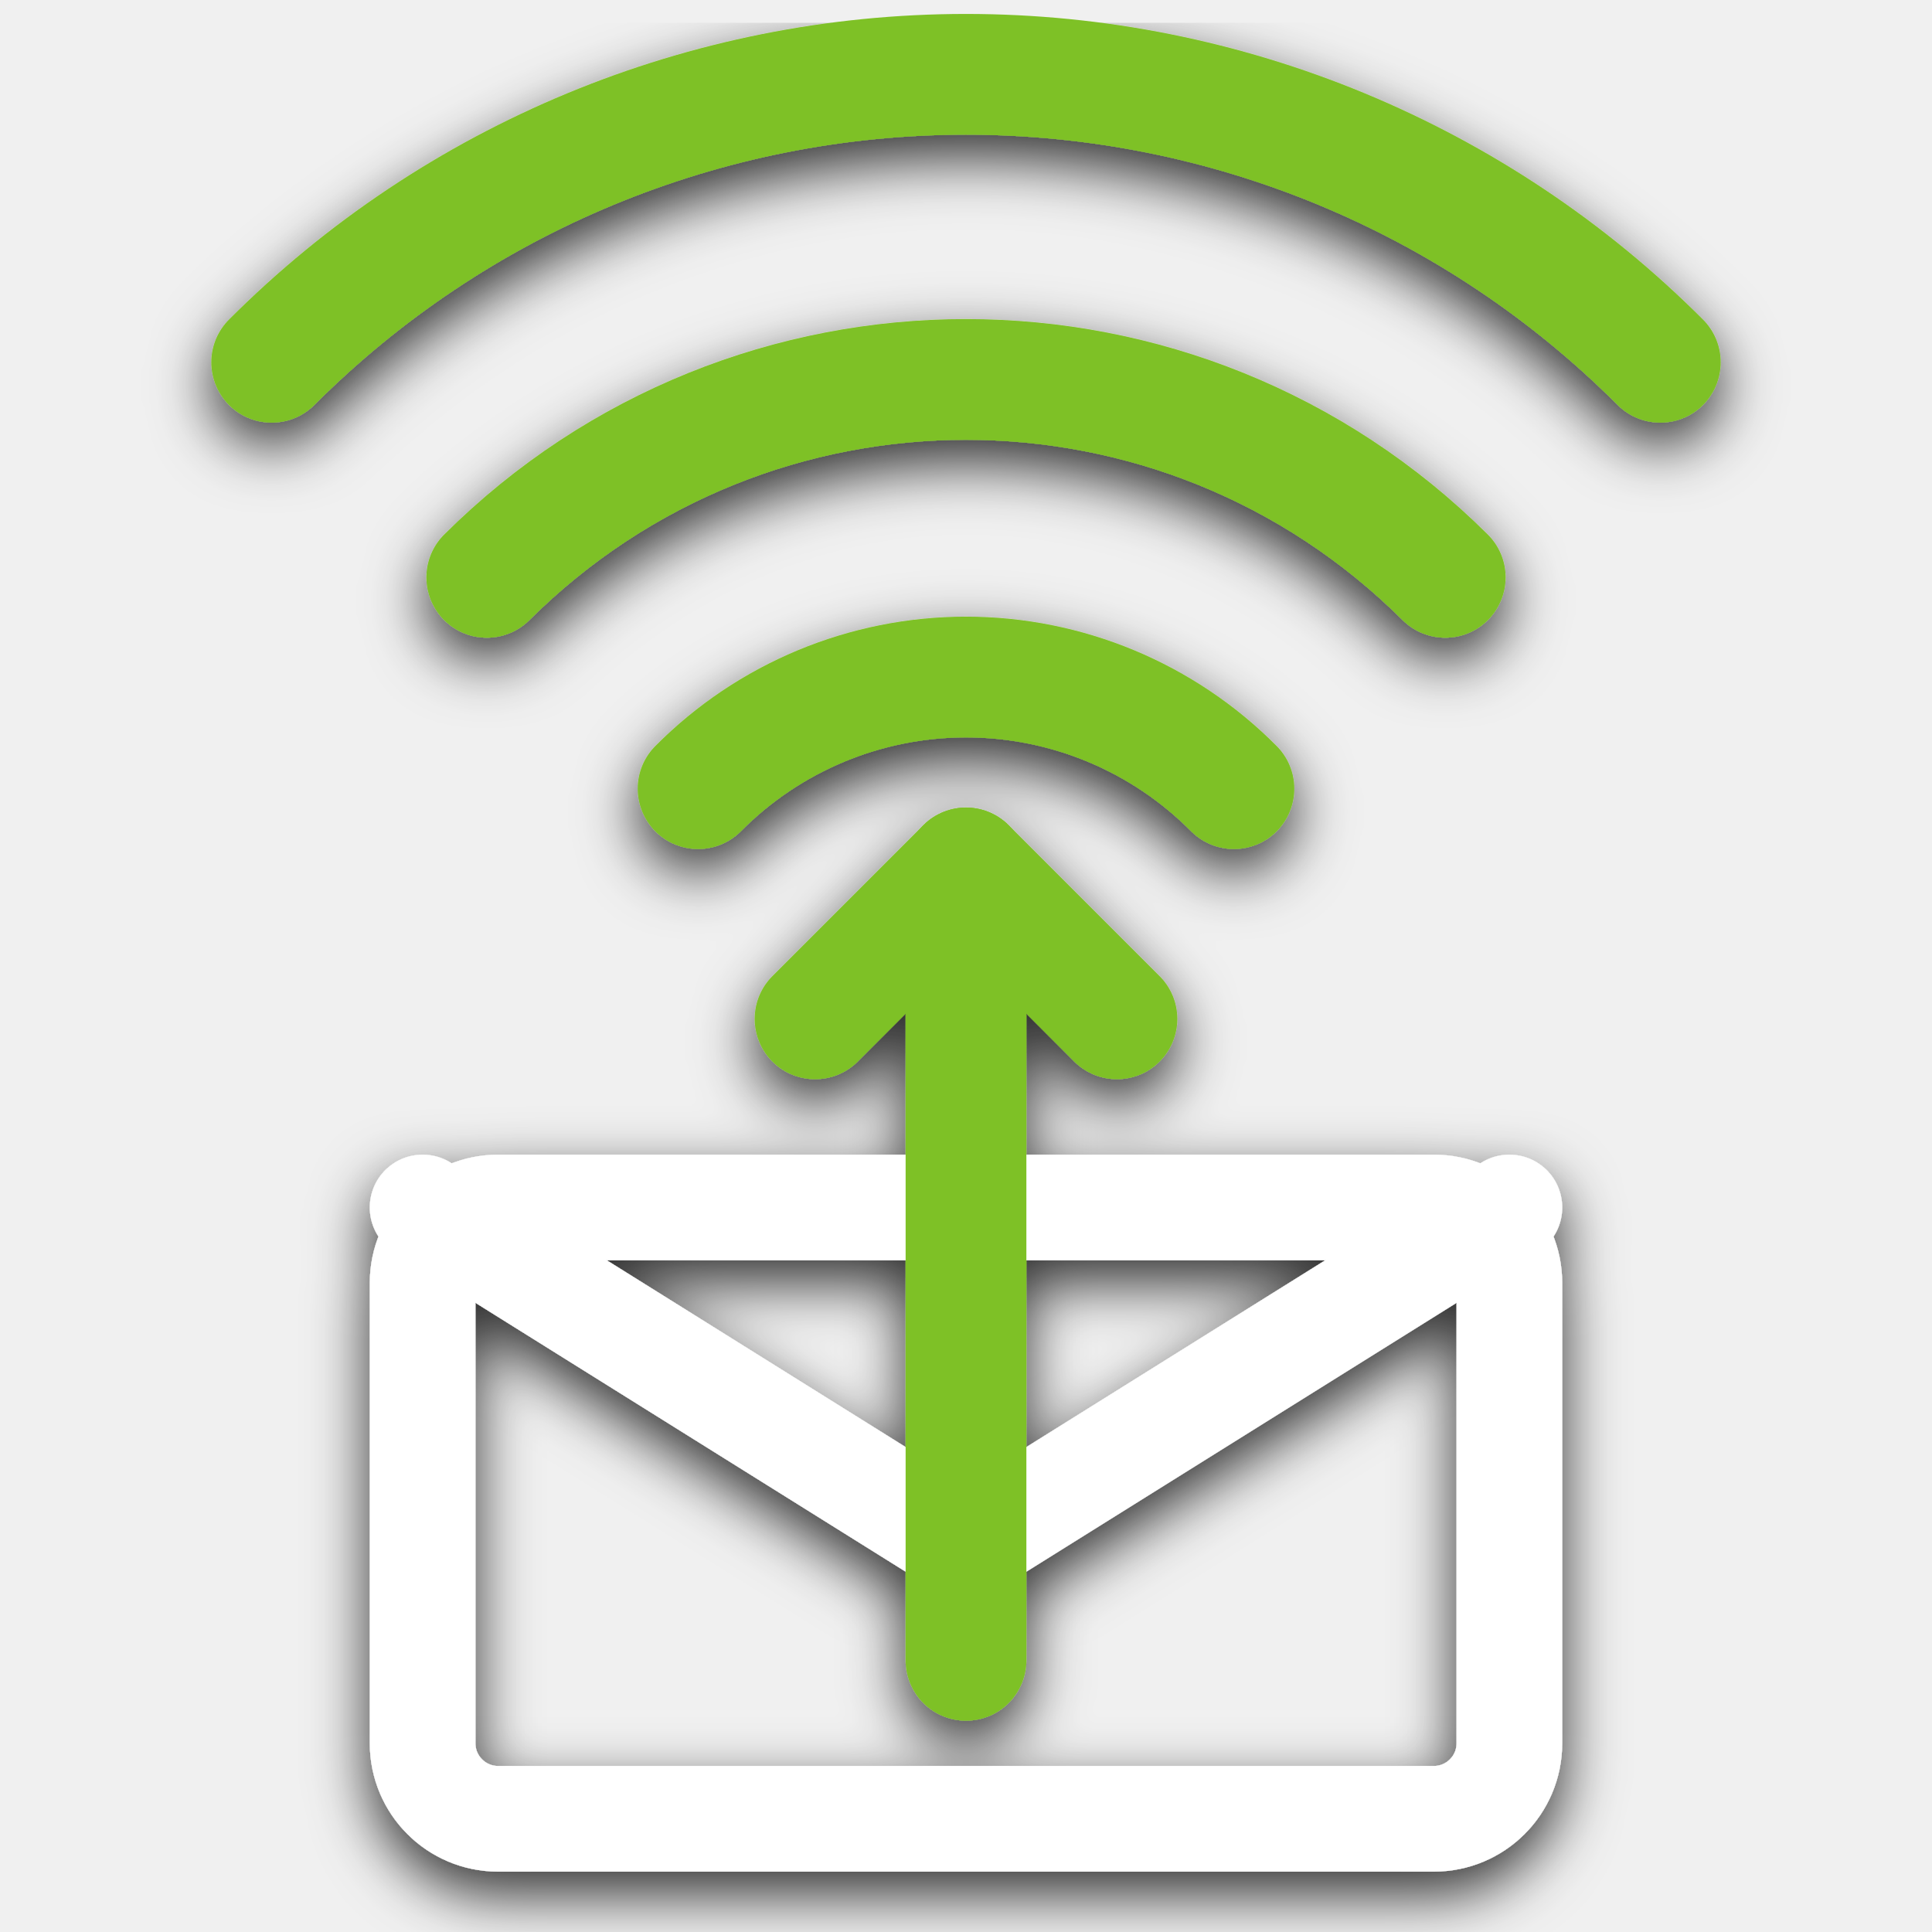
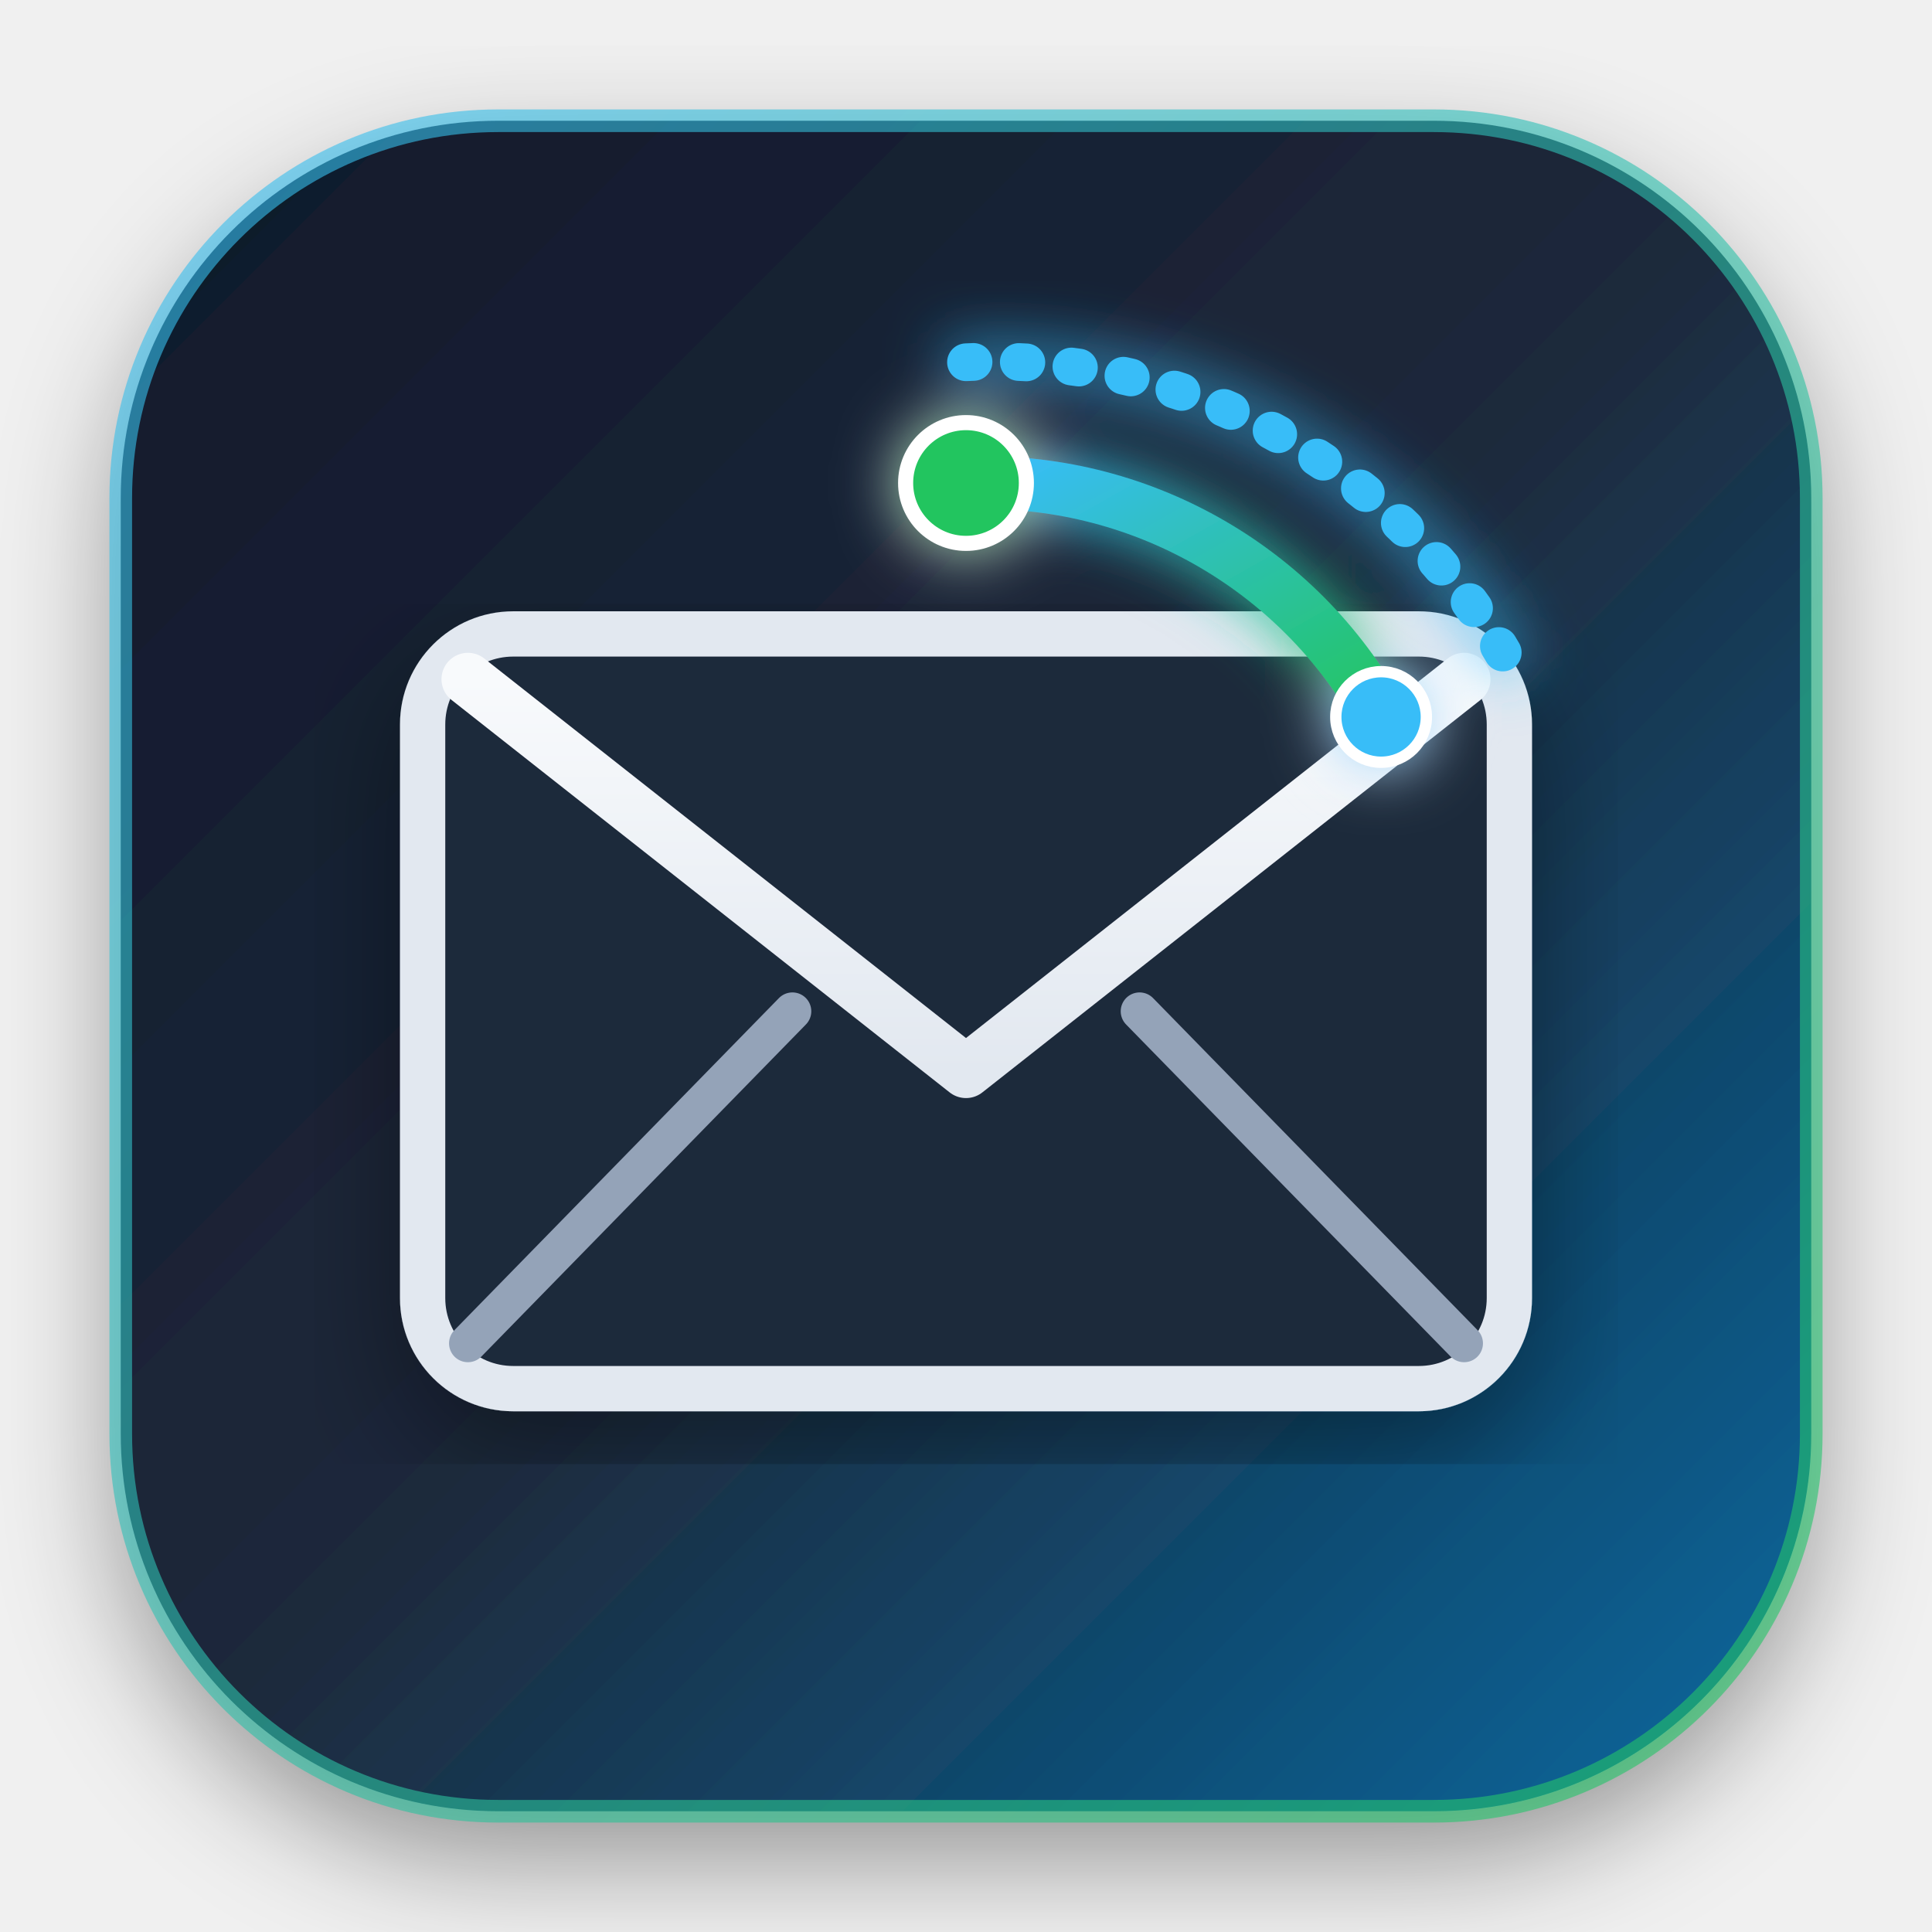
<svg xmlns="http://www.w3.org/2000/svg" viewBox="0 0 512 512" width="100%" height="100%">
  <defs>
-     <filter id="shadow" x="-20%" y="-20%" width="140%" height="140%">
-       <feDropShadow dx="0" dy="6" stdDeviation="8" flood-color="#000000" flood-opacity="0.8" />
+     <linearGradient id="bgGrad" x1="0%" y1="0%" x2="100%" y2="100%">
+       <stop offset="0%" stop-color="#0f172a" />
+       <stop offset="50%" stop-color="#1e293b" />
+       <stop offset="100%" stop-color="#0369a1" />
+     </linearGradient>
+     <linearGradient id="accentGrad" x1="0%" y1="0%" x2="100%" y2="100%">
+       <stop offset="0%" stop-color="#38bdf8" />
+       <stop offset="100%" stop-color="#22c55e" />
+     </linearGradient>
+     <linearGradient id="flapGrad" x1="0%" y1="0%" x2="0%" y2="100%">
+       <stop offset="0%" stop-color="#f8fafc" />
+       <stop offset="100%" stop-color="#e2e8f0" />
+     </linearGradient>
+     <filter id="shadow" x="-10%" y="-10%" width="120%" height="120%">
+       <feDropShadow dx="0" dy="12" stdDeviation="16" flood-color="#000000" flood-opacity="0.4" />
+     </filter>
+     <filter id="glow" x="-20%" y="-20%" width="140%" height="140%">
+       <feGaussianBlur stdDeviation="8" result="blur" />
+       <feComposite in="SourceGraphic" in2="blur" operator="over" />
    </filter>
  </defs>
-   <g filter="url(#shadow)">
-     <rect x="112" y="320" width="288" height="162" rx="20" fill="none" stroke="#ffffff" stroke-width="28" stroke-linejoin="round" />
-     <path d="M 112 320 L 256 410 L 400 320" fill="none" stroke="#ffffff" stroke-width="28" stroke-linecap="round" stroke-linejoin="round" />
-     <path d="M 256 440 L 256 230" fill="none" stroke="#7ec127" stroke-width="32" stroke-linecap="round" />
-     <path d="M 216 270 L 256 230 L 296 270" fill="none" stroke="#7ec127" stroke-width="32" stroke-linecap="round" stroke-linejoin="round" />
-     <path d="M 185 209 A 100 100 0 0 1 327 209" fill="none" stroke="#7ec127" stroke-width="32" stroke-linecap="round" />
-     <path d="M 129 153 A 180 180 0 0 1 383 153" fill="none" stroke="#7ec127" stroke-width="32" stroke-linecap="round" />
-     <path d="M 72 96 A 260 260 0 0 1 440 96" fill="none" stroke="#7ec127" stroke-width="32" stroke-linecap="round" />
+   <rect x="32" y="32" width="448" height="448" rx="100" fill="url(#bgGrad)" filter="url(#shadow)" />
+   <rect x="32" y="32" width="448" height="448" rx="100" fill="none" stroke="url(#accentGrad)" stroke-width="6" stroke-opacity="0.6" />
+   <g transform="translate(0, 8)" filter="url(#shadow)">
+     <rect x="112" y="160" width="288" height="200" rx="24" fill="#1e293b" stroke="#e2e8f0" stroke-width="12" />
+     <path d="M 124 172 L 256 276 L 388 172" fill="none" stroke="url(#flapGrad)" stroke-width="14" stroke-linecap="round" stroke-linejoin="round" />
+     <path d="M 124 348 L 210 260" fill="none" stroke="#94a3b8" stroke-width="10" stroke-linecap="round" />
+     <path d="M 388 348 L 302 260" fill="none" stroke="#94a3b8" stroke-width="10" stroke-linecap="round" />
+   </g>
+   <g filter="url(#glow)">
+     <path d="M 256 128 A 120 120 0 0 1 366 190" fill="none" stroke="url(#accentGrad)" stroke-width="14" stroke-linecap="round" />
+     <path d="M 256 96 A 156 156 0 0 1 400 176" fill="none" stroke="#38bdf8" stroke-width="10" stroke-linecap="round" stroke-dasharray="2 12" />
+     <circle cx="256" cy="128" r="16" fill="#22c55e" stroke="#ffffff" stroke-width="4" />
+     <circle cx="366" cy="190" r="12" fill="#38bdf8" stroke="#ffffff" stroke-width="3" />
  </g>
</svg>
